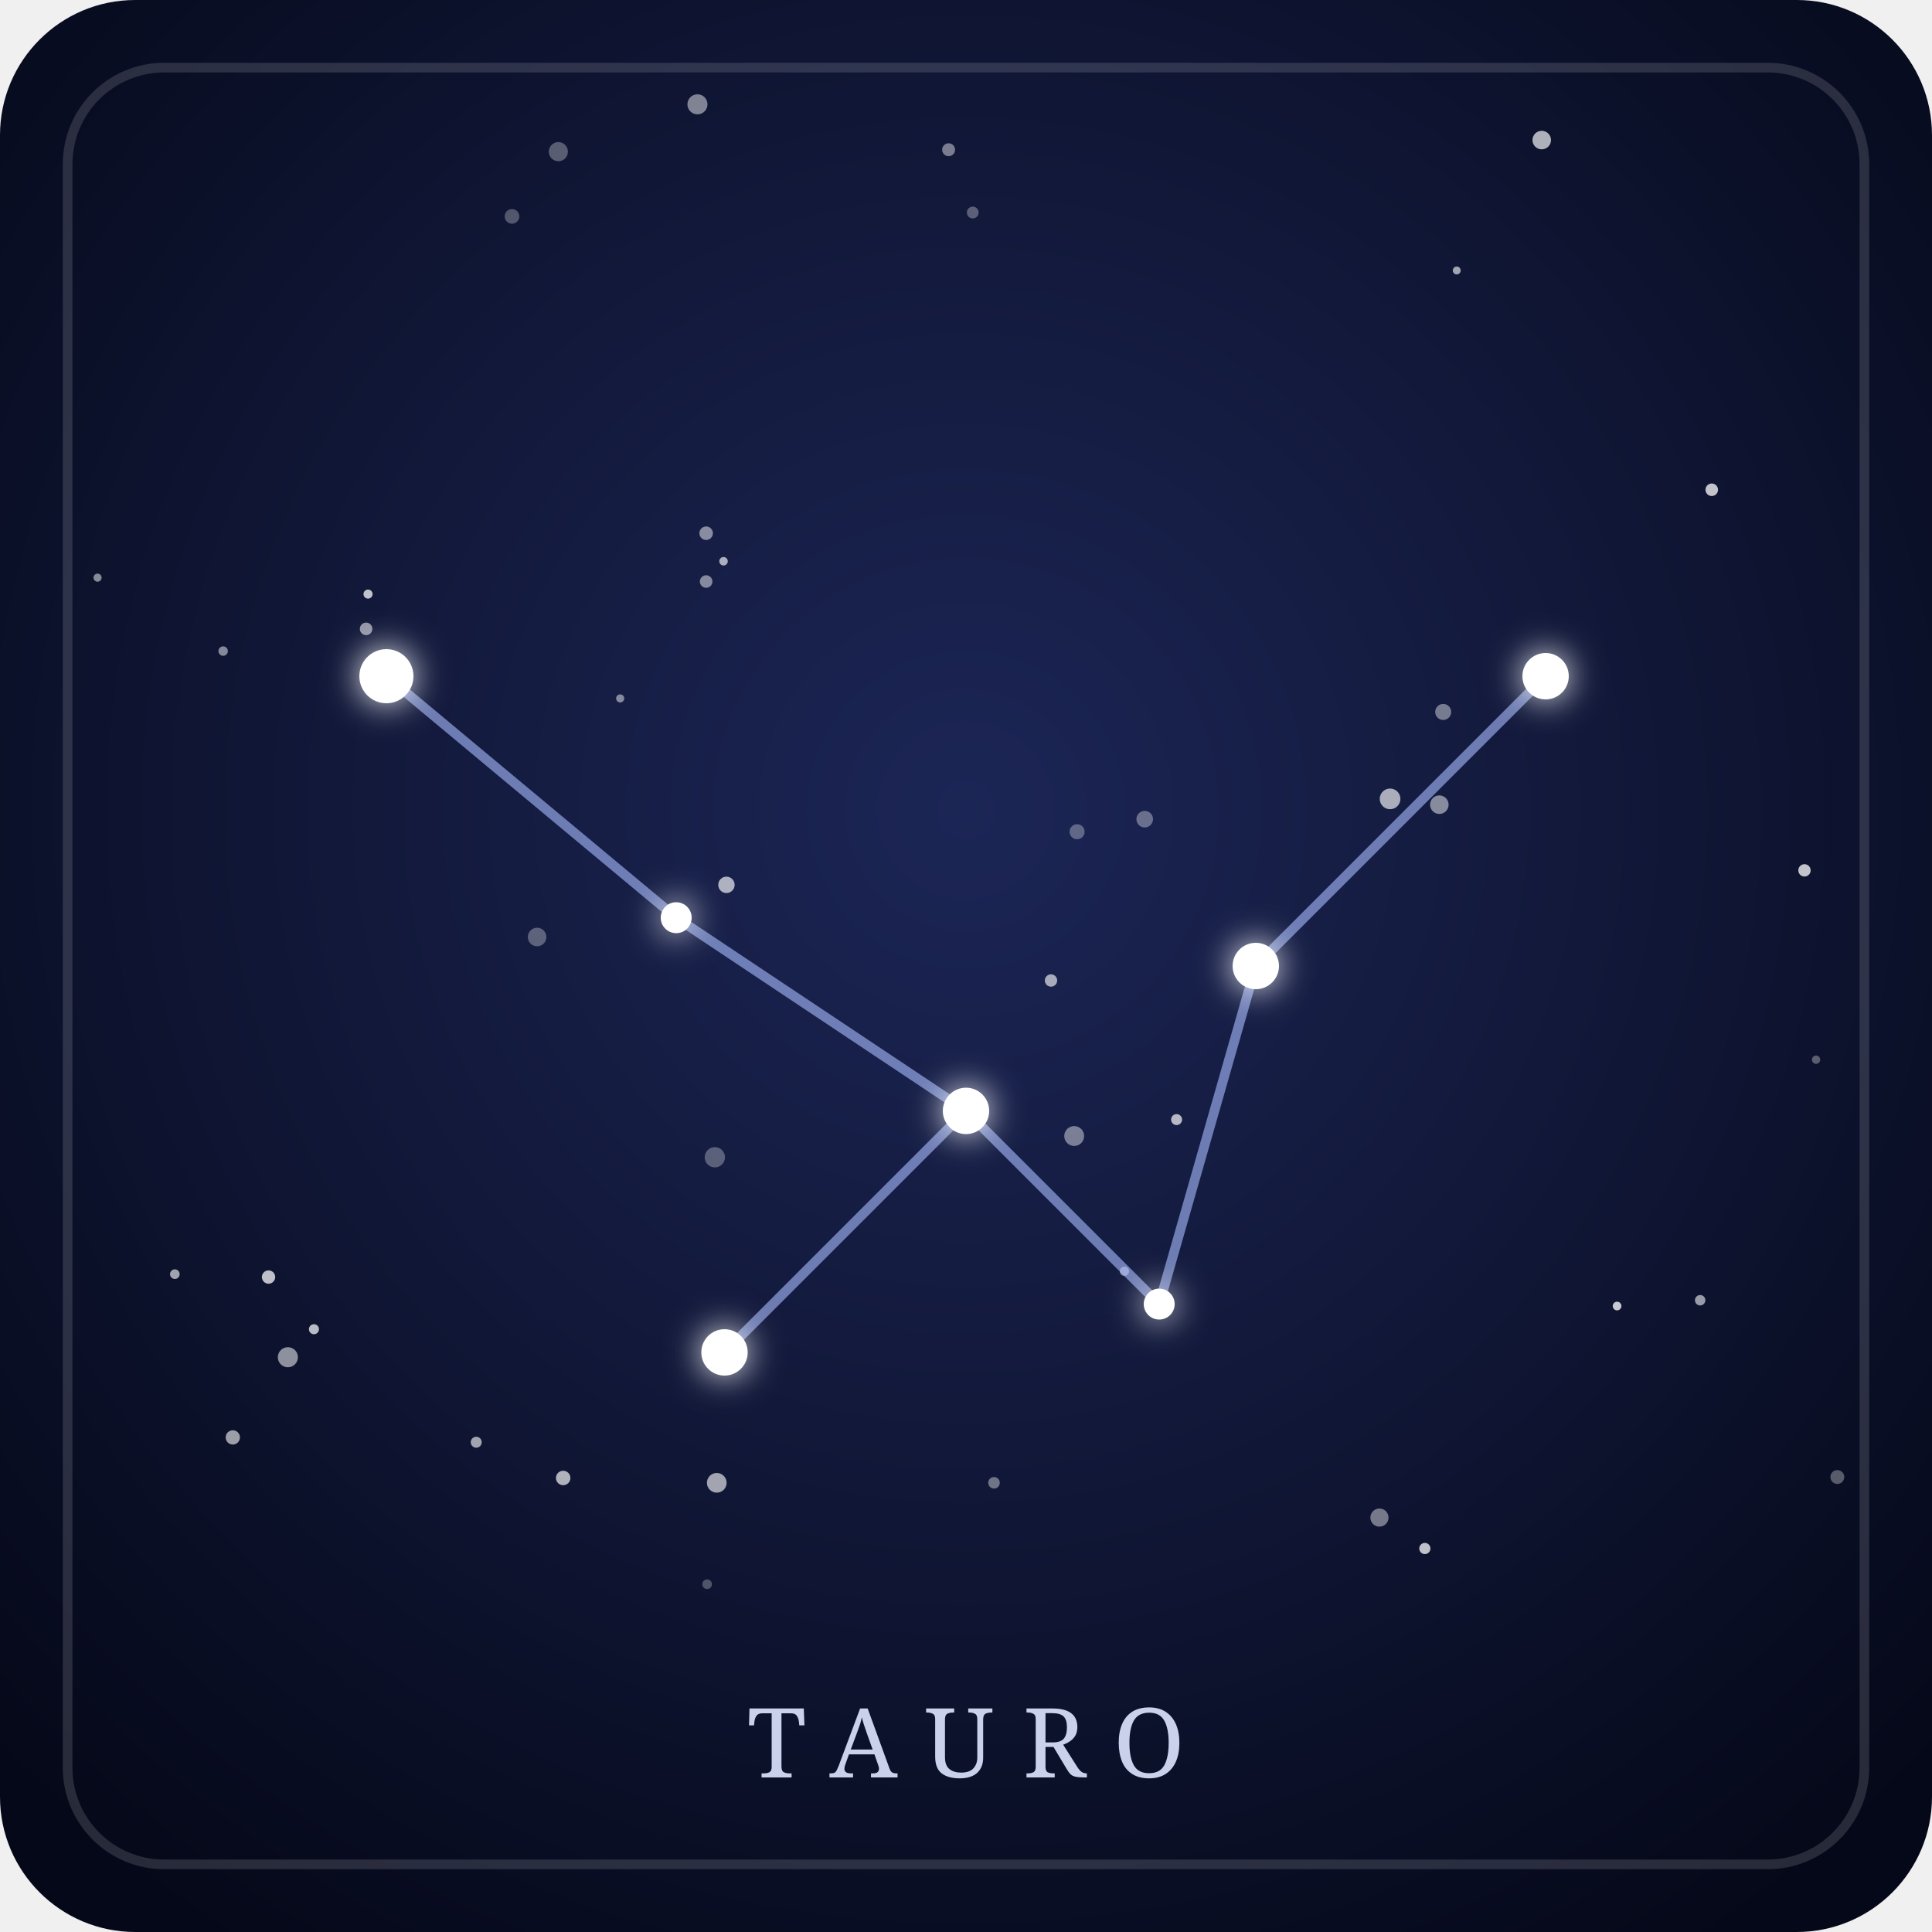
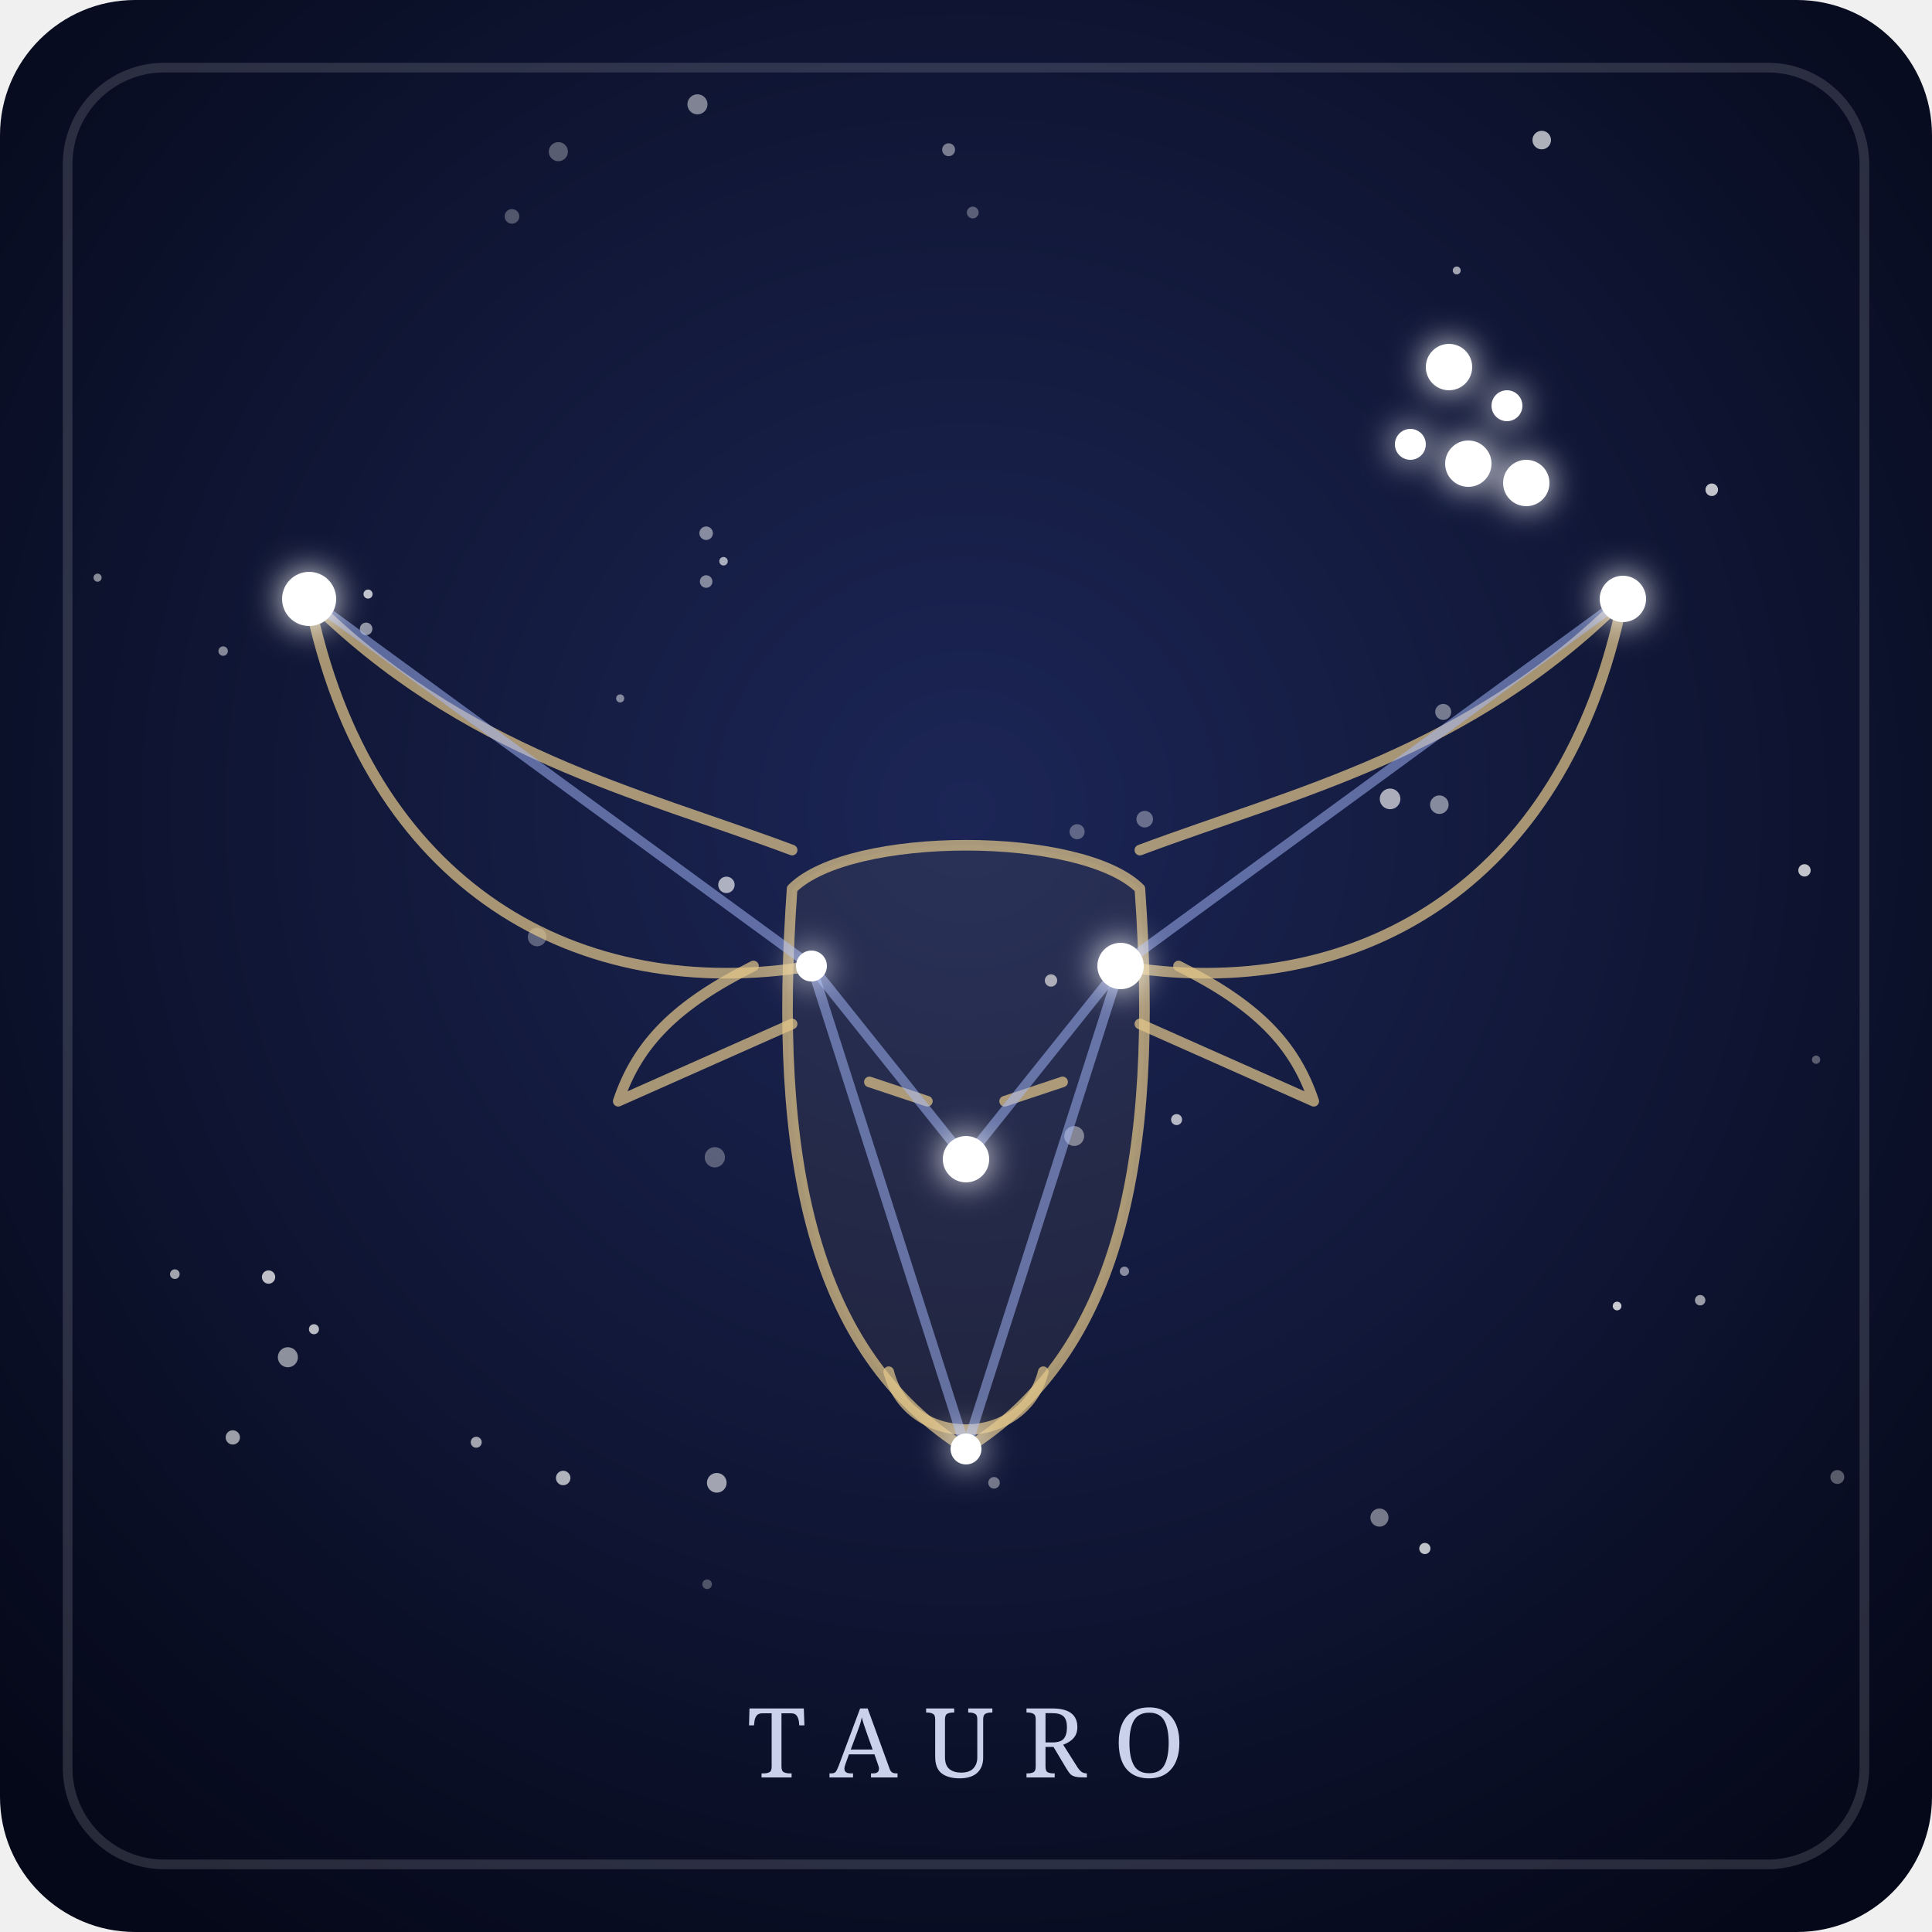
<svg xmlns="http://www.w3.org/2000/svg" viewBox="0 0 200 200" role="img" aria-labelledby="t-tauro d-tauro">
  <defs>
    <radialGradient id="fondo-tauro" cx="50%" cy="42%" r="70%">
      <stop offset="0" stop-color="#1c2656" />
      <stop offset="1" stop-color="#050818" />
    </radialGradient>
    <filter id="brillo-tauro" x="-300%" y="-300%" width="700%" height="700%">
      <feGaussianBlur stdDeviation="1.8" result="halo" />
      <feMerge>
        <feMergeNode in="halo" />
        <feMergeNode in="SourceGraphic" />
      </feMerge>
    </filter>
  </defs>
  <rect width="200" height="200" rx="14" fill="url(#fondo-tauro)" />
  <rect x="7" y="7" width="186" height="186" rx="10" fill="none" stroke="#ffffff" stroke-opacity="0.14" />
  <g fill="#ffffff">
    <circle cx="49.3" cy="149.3" r="0.57" fill-opacity="0.61" />
    <circle cx="100.7" cy="22.0" r="0.61" fill-opacity="0.31" />
    <circle cx="149.0" cy="83.3" r="0.96" fill-opacity="0.49" />
    <circle cx="37.9" cy="65.1" r="0.65" fill-opacity="0.54" />
    <circle cx="149.4" cy="73.7" r="0.83" fill-opacity="0.42" />
    <circle cx="142.8" cy="157.1" r="0.94" fill-opacity="0.43" />
    <circle cx="18.1" cy="131.9" r="0.50" fill-opacity="0.61" />
    <circle cx="159.6" cy="14.5" r="0.96" fill-opacity="0.67" />
    <circle cx="72.2" cy="10.8" r="1.04" fill-opacity="0.47" />
    <circle cx="64.2" cy="72.3" r="0.42" fill-opacity="0.48" />
    <circle cx="167.4" cy="135.2" r="0.45" fill-opacity="0.77" />
    <circle cx="57.8" cy="15.7" r="0.99" fill-opacity="0.31" />
    <circle cx="116.4" cy="131.6" r="0.48" fill-opacity="0.50" />
    <circle cx="27.8" cy="132.2" r="0.69" fill-opacity="0.73" />
    <circle cx="147.5" cy="160.3" r="0.58" fill-opacity="0.74" />
    <circle cx="111.5" cy="86.1" r="0.78" fill-opacity="0.31" />
    <circle cx="53.0" cy="22.4" r="0.76" fill-opacity="0.28" />
    <circle cx="32.5" cy="137.6" r="0.52" fill-opacity="0.71" />
    <circle cx="188.0" cy="109.7" r="0.43" fill-opacity="0.32" />
    <circle cx="58.3" cy="153.0" r="0.75" fill-opacity="0.67" />
    <circle cx="74.2" cy="153.5" r="1.02" fill-opacity="0.61" />
    <circle cx="73.1" cy="55.2" r="0.70" fill-opacity="0.49" />
    <circle cx="177.2" cy="50.7" r="0.65" fill-opacity="0.75" />
    <circle cx="121.8" cy="115.9" r="0.57" fill-opacity="0.69" />
    <circle cx="98.2" cy="15.5" r="0.67" fill-opacity="0.44" />
    <circle cx="150.8" cy="28.0" r="0.41" fill-opacity="0.61" />
    <circle cx="143.9" cy="82.7" r="1.07" fill-opacity="0.64" />
    <circle cx="24.1" cy="148.8" r="0.74" fill-opacity="0.59" />
    <circle cx="73.2" cy="164.0" r="0.50" fill-opacity="0.27" />
    <circle cx="74.0" cy="119.8" r="1.05" fill-opacity="0.30" />
    <circle cx="111.2" cy="117.6" r="1.03" fill-opacity="0.43" />
    <circle cx="29.8" cy="140.5" r="1.04" fill-opacity="0.53" />
    <circle cx="190.2" cy="152.9" r="0.72" fill-opacity="0.32" />
    <circle cx="10.1" cy="59.8" r="0.42" fill-opacity="0.50" />
    <circle cx="118.5" cy="84.8" r="0.86" fill-opacity="0.35" />
    <circle cx="102.9" cy="153.5" r="0.60" fill-opacity="0.40" />
    <circle cx="55.6" cy="97.0" r="0.96" fill-opacity="0.31" />
    <circle cx="176.0" cy="134.6" r="0.54" fill-opacity="0.58" />
    <circle cx="74.9" cy="58.1" r="0.44" fill-opacity="0.64" />
    <circle cx="73.1" cy="60.2" r="0.65" fill-opacity="0.48" />
    <circle cx="75.2" cy="91.6" r="0.85" fill-opacity="0.65" />
    <circle cx="38.1" cy="61.5" r="0.47" fill-opacity="0.74" />
    <circle cx="186.8" cy="90.1" r="0.64" fill-opacity="0.75" />
    <circle cx="108.8" cy="101.5" r="0.64" fill-opacity="0.62" />
    <circle cx="23.1" cy="67.4" r="0.49" fill-opacity="0.49" />
  </g>
-   <g stroke="#a9bcff" stroke-width="1" stroke-opacity="0.6" stroke-linecap="round">
-     <line x1="40" y1="70" x2="70" y2="95" />
-     <line x1="70" y1="95" x2="100" y2="115" />
-     <line x1="100" y1="115" x2="75" y2="140" />
-     <line x1="100" y1="115" x2="120" y2="135" />
-     <line x1="120" y1="135" x2="130" y2="100" />
-     <line x1="130" y1="100" x2="160" y2="70" />
+   <g fill="none" stroke="#e6c98b" stroke-opacity="0.7" stroke-width="1.1" stroke-linecap="round" stroke-linejoin="round">
+     <path d="M84 100 C60 104 38 92 32 62 C48 78 66 82 82 88" />
+     <path d="M116 100 C140 104 162 92 168 62 C152 78 134 82 118 88" />
+     <path d="M82 92 C80 120 84 140 100 150 C116 140 120 120 118 92 C112 86 88 86 82 92 Z" fill="#e6c98b" fill-opacity="0.07" />
+     <path d="M82 106 L64 114 C66 108 70 104 78 100" />
+     <path d="M118 106 L136 114 C134 108 130 104 122 100" />
+     <path d="M92 142 C94 150 106 150 108 142" />
+     <path d="M90 112 L96 114" />
+     <path d="M104 114 L110 112" />
+   </g>
+   <g stroke="#a9bcff" stroke-width="1" stroke-opacity="0.5" stroke-linecap="round">
+     <line x1="32" y1="62" x2="84" y2="100" />
+     <line x1="84" y1="100" x2="100" y2="120" />
+     <line x1="100" y1="120" x2="116" y2="100" />
+     <line x1="116" y1="100" x2="168" y2="62" />
+     <line x1="84" y1="100" x2="100" y2="150" />
+     <line x1="116" y1="100" x2="100" y2="150" />
  </g>
  <g fill="#ffffff" filter="url(#brillo-tauro)">
-     <circle cx="40" cy="70" r="2.8" />
-     <circle cx="70" cy="95" r="1.6" />
-     <circle cx="100" cy="115" r="2.4" />
-     <circle cx="75" cy="140" r="2.4" />
-     <circle cx="120" cy="135" r="1.6" />
-     <circle cx="130" cy="100" r="2.4" />
-     <circle cx="160" cy="70" r="2.4" />
+     <circle cx="32" cy="62" r="2.8" />
+     <circle cx="84" cy="100" r="1.6" />
+     <circle cx="116" cy="100" r="2.4" />
+     <circle cx="168" cy="62" r="2.4" />
+     <circle cx="100" cy="150" r="1.6" />
+     <circle cx="100" cy="120" r="2.4" />
+     <circle cx="150" cy="38" r="2.4" />
+     <circle cx="156" cy="42" r="1.6" />
+     <circle cx="152" cy="48" r="2.4" />
+     <circle cx="158" cy="50" r="2.4" />
+     <circle cx="146" cy="46" r="1.6" />
  </g>
  <text x="100" y="184" text-anchor="middle" font-family="Georgia, serif" font-size="10" letter-spacing="3" fill="#dfe6ff" fill-opacity="0.9">TAURO</text>
</svg>
